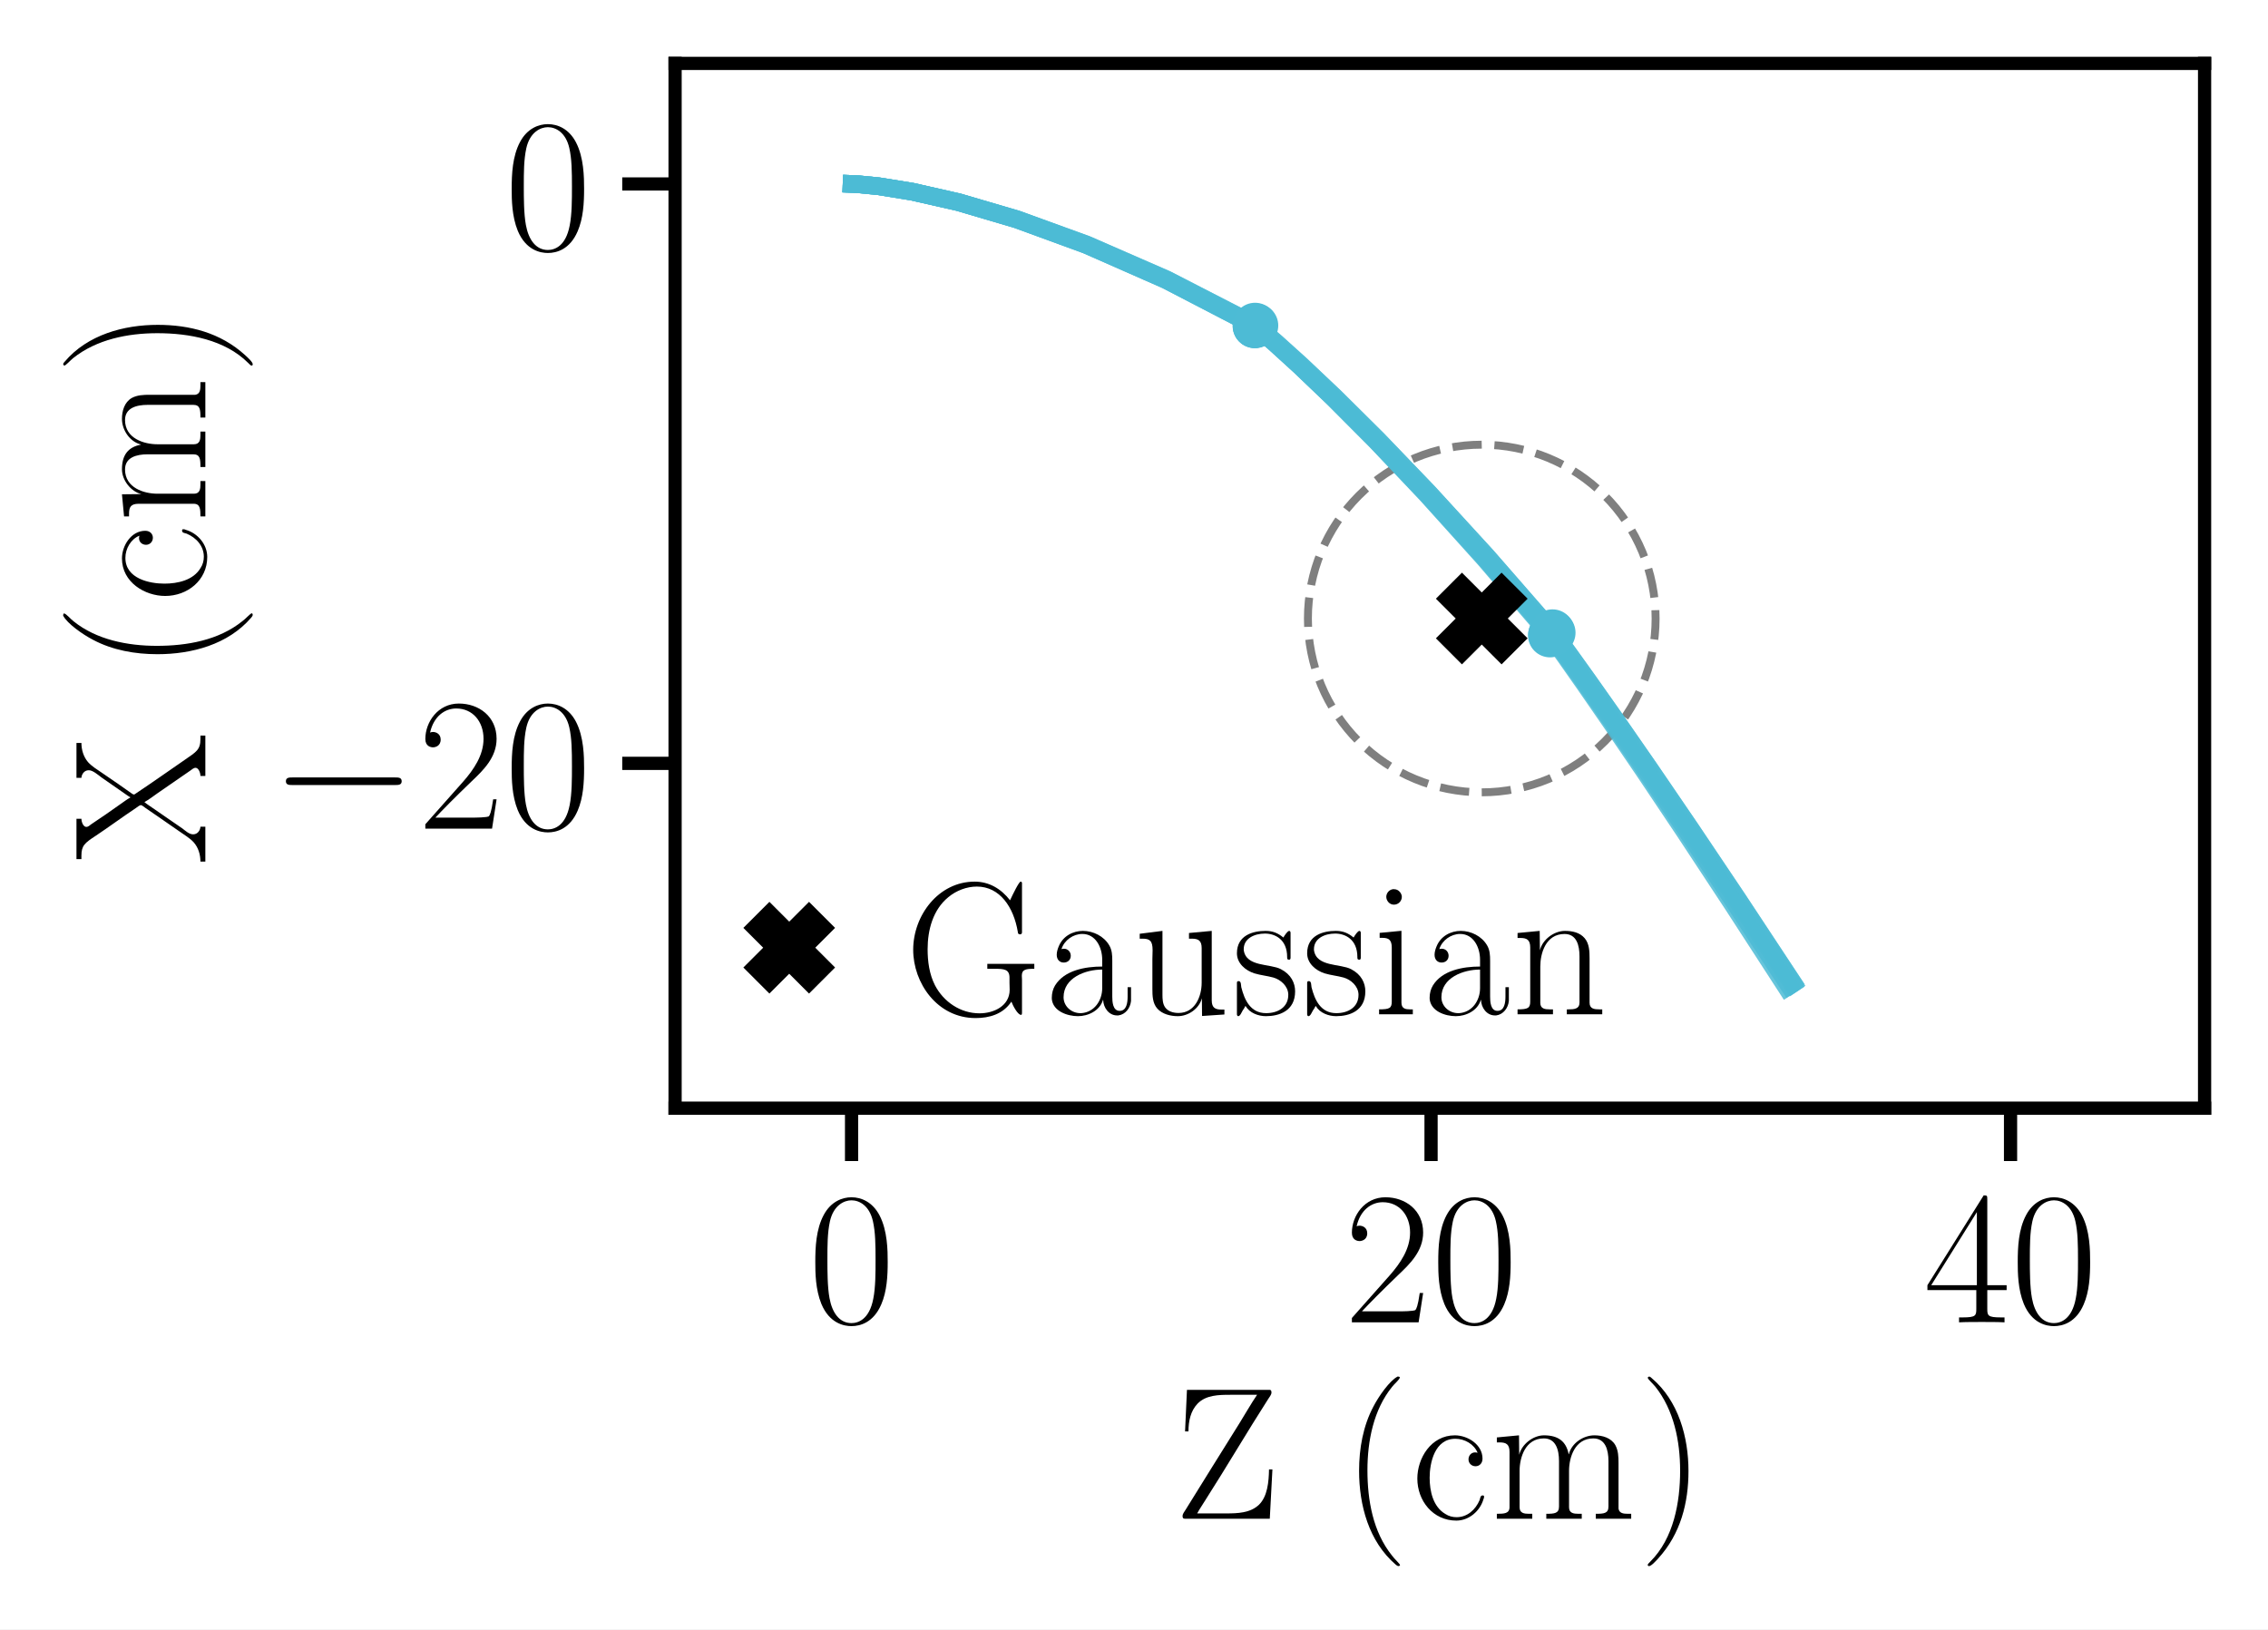
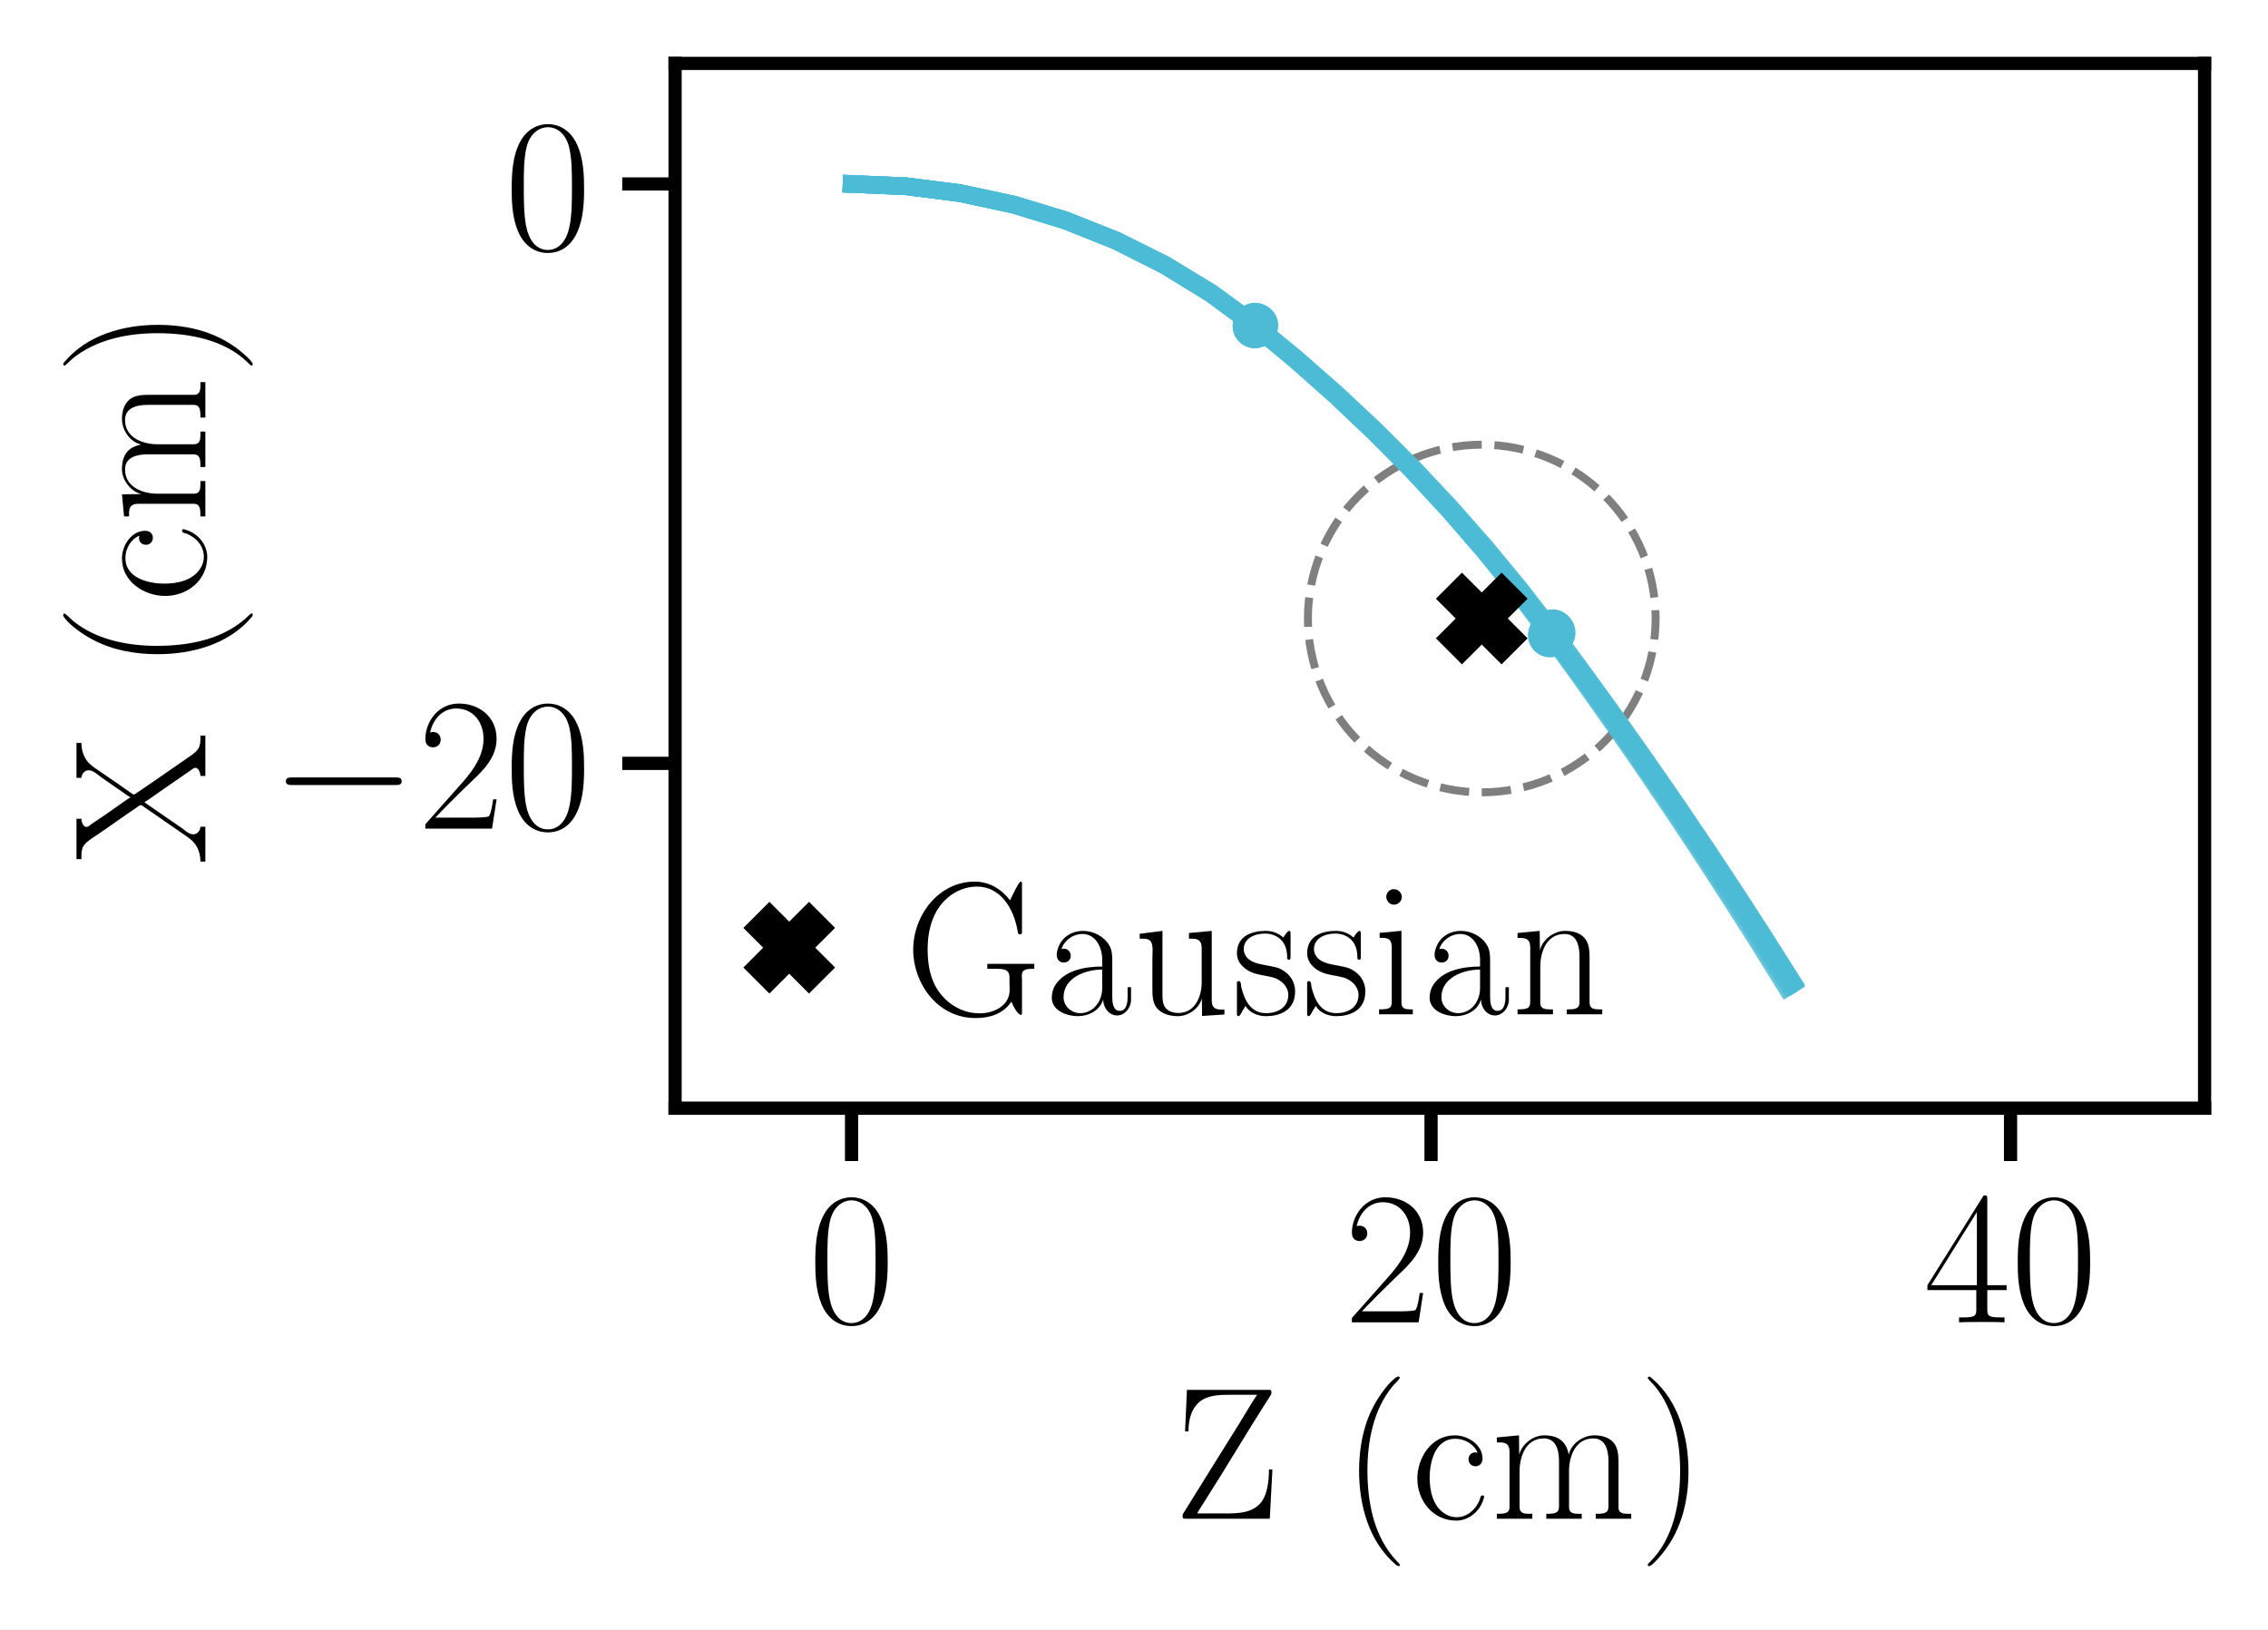
<svg xmlns="http://www.w3.org/2000/svg" xmlns:xlink="http://www.w3.org/1999/xlink" width="257.52pt" height="185.028pt" viewBox="0 0 257.52 185.028" version="1.1">
  <defs>
    <style type="text/css">*{stroke-linejoin: round; stroke-linecap: butt}</style>
  </defs>
  <g id="figure_1">
    <g id="patch_1">
      <path d="M 0 185.028  L 257.52 185.028  L 257.52 0  L 0 0  z " style="fill: #ffffff" />
    </g>
    <g id="axes_1">
      <g id="patch_2">
        <path d="M 76.652 125.847  L 250.32 125.847  L 250.32 7.2  L 76.652 7.2  z " style="fill: #ffffff" />
      </g>
      <g id="matplotlib.axis_1">
        <g id="xtick_1">
          <g id="line2d_1">
            <defs>
-               <path id="mc9e8030c3a" d="M 0 0  L 0 6  " style="stroke: #000000; stroke-width: 1.5" />
-             </defs>
-             <g>
-               <use xlink:href="#mc9e8030c3a" x="96.691" y="125.847" style="stroke: #000000; stroke-width: 1.5" />
+               <path id="m17bd59191a" d="M 0 0  L 0 6  " style="stroke: #000000; stroke-width: 1.5" />
+             </defs>
+             <g>
+               <use xlink:href="#m17bd59191a" x="96.691" y="125.847" style="stroke: #000000; stroke-width: 1.5" />
            </g>
          </g>
          <g id="text_1">
            <g transform="translate(91.75621 150.1662) scale(0.216 -0.216)">
              <defs>
                <path id="CMR17-32" d="M 2688 2038  C 2688 2430 2681 3099 2412 3613  C 2176 4063 1798 4224 1465 4224  C 1158 4224 768 4082 524 3620  C 268 3137 243 2539 243 2038  C 243 1671 249 1112 448 623  C 723 -39 1216 -128 1465 -128  C 1760 -128 2208 -7 2470 604  C 2662 1048 2688 1568 2688 2038  z M 1465 -26  C 1056 -26 812 328 723 816  C 652 1196 652 1749 652 2109  C 652 2604 652 3015 736 3407  C 857 3954 1216 4121 1465 4121  C 1728 4121 2067 3947 2188 3420  C 2272 3054 2278 2623 2278 2109  C 2278 1691 2278 1176 2201 797  C 2067 96 1689 -26 1465 -26  z " transform="scale(0.015625)" />
              </defs>
              <use xlink:href="#CMR17-32" transform="scale(0.996264)" />
            </g>
          </g>
        </g>
        <g id="xtick_2">
          <g id="line2d_2">
            <g>
-               <use xlink:href="#mc9e8030c3a" x="162.489" y="125.847" style="stroke: #000000; stroke-width: 1.5" />
+               <use xlink:href="#m17bd59191a" x="162.489" y="125.847" style="stroke: #000000; stroke-width: 1.5" />
            </g>
          </g>
          <g id="text_2">
            <g transform="translate(152.6198 150.1662) scale(0.216 -0.216)">
              <defs>
                <path id="CMR17-34" d="M 2668 990  L 2553 990  C 2489 537 2438 460 2412 422  C 2380 371 1920 371 1830 371  L 601 371  C 832 620 1280 1073 1824 1596  C 2214 1966 2668 2400 2668 3033  C 2668 3788 2067 4224 1395 4224  C 691 4224 262 3603 262 3027  C 262 2777 448 2745 524 2745  C 588 2745 780 2783 780 3007  C 780 3206 614 3264 524 3264  C 486 3264 448 3257 422 3244  C 544 3788 915 4057 1305 4057  C 1862 4057 2227 3616 2227 3033  C 2227 2477 1900 1998 1536 1583  L 262 147  L 262 0  L 2515 0  L 2668 990  z " transform="scale(0.015625)" />
              </defs>
              <use xlink:href="#CMR17-34" transform="scale(0.996264)" />
              <use xlink:href="#CMR17-32" transform="translate(45.69048 0) scale(0.996264)" />
            </g>
          </g>
        </g>
        <g id="xtick_3">
          <g id="line2d_3">
            <g>
-               <use xlink:href="#mc9e8030c3a" x="228.287" y="125.847" style="stroke: #000000; stroke-width: 1.5" />
+               <use xlink:href="#m17bd59191a" x="228.287" y="125.847" style="stroke: #000000; stroke-width: 1.5" />
            </g>
          </g>
          <g id="text_3">
            <g transform="translate(218.418 150.1662) scale(0.216 -0.216)">
              <defs>
                <path id="CMR17-36" d="M 2150 4147  C 2150 4281 2144 4288 2028 4288  L 128 1254  L 128 1088  L 1779 1088  L 1779 460  C 1779 230 1766 166 1318 166  L 1196 166  L 1196 0  C 1401 12 1747 12 1964 12  C 2182 12 2528 12 2732 0  L 2732 166  L 2611 166  C 2163 166 2150 230 2150 460  L 2150 1088  L 2803 1088  L 2803 1254  L 2150 1254  L 2150 4147  z M 1798 3723  L 1798 1254  L 256 1254  L 1798 3723  z " transform="scale(0.015625)" />
              </defs>
              <use xlink:href="#CMR17-36" transform="scale(0.996264)" />
              <use xlink:href="#CMR17-32" transform="translate(45.69048 0) scale(0.996264)" />
            </g>
          </g>
        </g>
        <g id="text_4">
          <g transform="translate(133.1591 172.467) scale(0.216 -0.216)">
            <defs>
              <path id="SFRM1728-73" d="M 480 4352  L 416 2949  L 531 2949  C 531 3293 601 3637 838 3886  C 1120 4179 1561 4185 1939 4185  L 2848 4185  C 2636 3873 2451 3542 2252 3223  C 1644 2249 1030 1268 428 293  C 390 230 332 166 332 89  C 332 25 352 0 409 0  L 3277 0  L 3366 1663  L 3251 1663  C 3244 1249 3200 752 2912 472  C 2617 191 2188 179 1798 179  L 825 179  C 908 332 1011 478 1100 625  C 1824 1758 2502 2917 3225 4045  C 3264 4108 3328 4179 3334 4255  C 3334 4300 3328 4352 3270 4352  L 480 4352  z " transform="scale(0.015625)" />
              <path id="SFRM1728-19f" d="M 1913 4800  C 1651 4665 1286 4152 1100 3793  C 748 3132 614 2369 614 1619  C 614 458 940 -767 1849 -1549  C 1875 -1568 1907 -1600 1945 -1600  C 1964 -1600 1996 -1588 1996 -1568  C 1996 -1524 1804 -1357 1728 -1248  C 1081 -446 896 631 896 1638  C 896 2619 1100 3677 1728 4453  C 1804 4556 1990 4704 1990 4774  C 1990 4787 1964 4800 1939 4800  C 1926 4806 1920 4800 1913 4800  z " transform="scale(0.015625)" />
              <path id="SFRM1728-fe" d="M 2278 2227  C 2252 2233 2220 2240 2195 2240  C 2060 2240 1971 2131 1971 2003  C 1971 1868 2080 1772 2208 1772  C 2336 1772 2444 1868 2444 2028  C 2444 2508 1939 2816 1510 2816  C 704 2816 243 2041 243 1356  C 243 608 768 -64 1561 -64  C 1984 -64 2361 256 2476 659  C 2489 678 2496 710 2496 736  L 2496 755  C 2496 780 2470 787 2451 787  C 2368 787 2368 691 2348 633  C 2208 300 1926 51 1568 51  C 1440 51 1305 83 1190 160  C 774 403 659 934 659 1382  C 659 1881 825 2700 1529 2700  C 1843 2700 2163 2515 2278 2227  z " transform="scale(0.015625)" />
              <path id="SFRM1728-17b" d="M 256 2745  L 256 2577  L 352 2577  C 563 2577 684 2520 684 2256  L 684 391  C 684 172 499 166 256 166  L 256 0  L 1452 0  L 1452 166  L 1337 166  C 1184 166 1024 185 1024 385  L 1024 1619  C 1024 2063 1216 2712 1843 2712  C 2246 2712 2355 2333 2355 1947  L 2355 410  C 2355 179 2201 166 1926 166  L 1926 0  L 3123 0  L 3123 166  L 3008 166  C 2854 166 2694 185 2694 385  L 2694 1619  C 2694 2063 2886 2712 3513 2712  C 3917 2712 4025 2333 4025 1947  L 4025 410  C 4025 179 3872 166 3597 166  L 3597 0  L 4793 0  L 4793 166  L 4685 166  C 4537 166 4390 179 4365 340  L 4365 1876  C 4365 2089 4358 2301 4256 2487  C 4115 2732 3821 2816 3552 2816  C 3168 2816 2777 2545 2688 2179  L 2681 2179  C 2598 2610 2329 2816 1849 2816  C 1478 2816 1094 2513 1011 2159  L 1004 2816  L 256 2745  z " transform="scale(0.015625)" />
              <path id="SFRM1728-1a0" d="M 358 4787  C 345 4780 339 4767 339 4761  C 339 4716 518 4556 595 4460  C 1222 3672 1433 2621 1433 1622  C 1433 552 1216 -659 428 -1447  C 403 -1479 339 -1524 339 -1562  C 339 -1588 358 -1600 384 -1600  C 460 -1600 608 -1434 691 -1344  C 1452 -511 1715 539 1715 1609  C 1715 2749 1382 3979 473 4748  C 448 4767 422 4800 390 4800  C 377 4800 364 4793 358 4787  z " transform="scale(0.015625)" />
            </defs>
            <use xlink:href="#SFRM1728-73" transform="scale(0.996264)" />
            <use xlink:href="#SFRM1728-19f" transform="translate(88.3975 0) scale(0.996264)" />
            <use xlink:href="#SFRM1728-fe" transform="translate(124.7908 0) scale(0.996264)" />
            <use xlink:href="#SFRM1728-17b" transform="translate(166.3877 0) scale(0.996264)" />
            <use xlink:href="#SFRM1728-1a0" transform="translate(244.41 0) scale(0.996264)" />
          </g>
        </g>
      </g>
      <g id="matplotlib.axis_2">
        <g id="ytick_1">
          <g id="line2d_4">
            <defs>
-               <path id="m2871971bdf" d="M 0 0  L -6 0  " style="stroke: #000000; stroke-width: 1.5" />
-             </defs>
-             <g>
-               <use xlink:href="#m2871971bdf" x="76.652" y="86.688" style="stroke: #000000; stroke-width: 1.5" />
+               <path id="m6aff1930ff" d="M 0 0  L -6 0  " style="stroke: #000000; stroke-width: 1.5" />
+             </defs>
+             <g>
+               <use xlink:href="#m6aff1930ff" x="76.652" y="86.688" style="stroke: #000000; stroke-width: 1.5" />
            </g>
          </g>
          <g id="text_5">
            <g transform="translate(30.67668 94.09785) scale(0.216 -0.216)">
              <defs>
                <path id="CMSY10-1" d="M 4217 1472  C 4326 1472 4441 1472 4441 1600  C 4441 1728 4326 1728 4217 1728  L 755 1728  C 646 1728 531 1728 531 1600  C 531 1472 646 1472 755 1472  L 4217 1472  z " transform="scale(0.015625)" />
              </defs>
              <use xlink:href="#CMSY10-1" transform="scale(0.996264)" />
              <use xlink:href="#CMR17-34" transform="translate(77.48747 0) scale(0.996264)" />
              <use xlink:href="#CMR17-32" transform="translate(123.1779 0) scale(0.996264)" />
            </g>
          </g>
        </g>
        <g id="ytick_2">
          <g id="line2d_5">
            <g>
-               <use xlink:href="#m2871971bdf" x="76.652" y="20.89" style="stroke: #000000; stroke-width: 1.5" />
+               <use xlink:href="#m6aff1930ff" x="76.652" y="20.89" style="stroke: #000000; stroke-width: 1.5" />
            </g>
          </g>
          <g id="text_6">
            <g transform="translate(57.28312 28.29966) scale(0.216 -0.216)">
              <use xlink:href="#CMR17-32" transform="scale(0.996264)" />
            </g>
          </g>
        </g>
        <g id="text_7">
          <g transform="translate(23.31615 98.25089) rotate(-90) scale(0.216 -0.216)">
            <defs>
              <path id="SFRM1728-6f" d="M 204 4352  L 204 4185  L 320 4185  C 659 4185 748 4077 998 3694  C 1299 3242 1625 2803 1926 2351  C 1964 2293 2028 2223 2028 2179  C 2028 2134 1958 2064 1926 2013  L 1638 1593  C 1472 1351 1305 1115 1139 873  C 1024 714 921 529 774 395  C 595 236 358 166 121 166  L 121 0  L 1299 0  L 1299 166  C 1171 172 1043 268 1043 402  L 1043 421  C 1043 548 1164 675 1241 777  C 1465 1109 1702 1440 1926 1771  C 1996 1866 2054 1968 2131 2058  C 2214 1905 2329 1758 2432 1612  C 2688 1249 2937 873 3193 510  C 3225 465 3289 395 3289 332  C 3289 230 3123 166 3014 166  L 3014 0  L 4377 0  L 4377 166  L 4262 166  C 3897 166 3827 306 3558 695  C 3180 1242 2790 1796 2419 2351  C 2406 2370 2387 2389 2387 2414  C 2387 2452 2451 2522 2483 2573  L 2752 2956  C 2873 3134 3001 3319 3123 3497  C 3232 3656 3334 3828 3481 3962  C 3661 4115 3897 4185 4128 4185  L 4128 4352  L 2950 4352  L 2950 4185  C 3078 4178 3206 4083 3206 3943  L 3206 3930  C 3206 3803 3052 3624 2956 3497  C 2764 3217 2572 2943 2380 2669  C 2355 2624 2316 2586 2297 2535  L 2284 2535  C 2220 2656 2131 2765 2054 2879  C 1824 3204 1600 3522 1382 3854  C 1344 3905 1292 3956 1292 4019  C 1292 4121 1459 4185 1568 4185  L 1568 4352  L 204 4352  z " transform="scale(0.015625)" />
            </defs>
            <use xlink:href="#SFRM1728-6f" transform="scale(0.996264)" />
            <use xlink:href="#SFRM1728-19f" transform="translate(101.3665 0) scale(0.996264)" />
            <use xlink:href="#SFRM1728-fe" transform="translate(137.7599 0) scale(0.996264)" />
            <use xlink:href="#SFRM1728-17b" transform="translate(179.3568 0) scale(0.996264)" />
            <use xlink:href="#SFRM1728-1a0" transform="translate(257.3791 0) scale(0.996264)" />
          </g>
        </g>
      </g>
      <g id="patch_3">
-         <path d="M 168.246 89.978  C 173.481 89.978 178.503 87.898 182.204 84.197  C 185.906 80.495 187.986 75.474 187.986 70.239  C 187.986 65.004 185.906 59.982 182.204 56.281  C 178.503 52.579 173.481 50.499 168.246 50.499  C 163.011 50.499 157.99 52.579 154.288 56.281  C 150.587 59.982 148.507 65.004 148.507 70.239  C 148.507 75.474 150.587 80.495 154.288 84.197  C 157.99 87.898 163.011 89.978 168.246 89.978  L 168.246 89.978  z " clip-path="url(#pcfb9c053e7)" style="fill: none; opacity: 0.5; stroke-dasharray: 3.33,1.44; stroke-dashoffset: 0; stroke: #000000; stroke-width: 0.9; stroke-linejoin: miter" />
+         <path d="M 168.246 89.978  C 173.481 89.978 178.503 87.898 182.204 84.197  C 185.906 80.495 187.986 75.474 187.986 70.239  C 187.986 65.004 185.906 59.982 182.204 56.281  C 178.503 52.579 173.481 50.499 168.246 50.499  C 163.011 50.499 157.99 52.579 154.288 56.281  C 150.587 59.982 148.507 65.004 148.507 70.239  C 148.507 75.474 150.587 80.495 154.288 84.197  C 157.99 87.898 163.011 89.978 168.246 89.978  L 168.246 89.978  z " clip-path="url(#pdf4510359d)" style="fill: none; opacity: 0.5; stroke-dasharray: 3.33,1.44; stroke-dashoffset: 0; stroke: #000000; stroke-width: 0.9; stroke-linejoin: miter" />
      </g>
      <g id="patch_4">
        <path d="M 76.652 125.847  L 76.652 7.2  " style="fill: none; stroke: #000000; stroke-width: 1.5; stroke-linejoin: miter; stroke-linecap: square" />
      </g>
      <g id="patch_5">
        <path d="M 250.32 125.847  L 250.32 7.2  " style="fill: none; stroke: #000000; stroke-width: 1.5; stroke-linejoin: miter; stroke-linecap: square" />
      </g>
      <g id="patch_6">
        <path d="M 76.652 125.847  L 250.32 125.847  " style="fill: none; stroke: #000000; stroke-width: 1.5; stroke-linejoin: miter; stroke-linecap: square" />
      </g>
      <g id="patch_7">
        <path d="M 76.652 7.2  L 250.32 7.2  " style="fill: none; stroke: #000000; stroke-width: 1.5; stroke-linejoin: miter; stroke-linecap: square" />
      </g>
      <g id="line2d_6">
-         <path d="M 96.691 20.89  L 97.464 20.923  L 99.772 21.152  L 103.582 21.771  L 108.838 22.969  L 115.464 24.929  L 123.363 27.824  L 132.418 31.814  L 142.494 37.049  L 143.079 37.535  L 144.801 39.032  L 147.614 41.591  L 151.467 45.264  L 156.308 50.1  L 162.083 56.144  L 168.734 63.441  L 176.205 72.032  L 176.654 72.638  L 177.986 74.464  L 180.184 77.524  L 183.229 81.83  L 187.102 87.396  L 191.785 94.233  L 197.258 102.354  L 203.503 111.77  " clip-path="url(#pcfb9c053e7)" style="fill: none; stroke: #4dbbd5; stroke-opacity: 0.85; stroke-width: 2; stroke-linecap: square" />
+         <path d="M 96.691 20.89  L 102.876 21.152  L 109.016 21.937  L 115.067 23.239  L 120.985 25.049  L 126.728 27.353  L 132.253 30.135  L 137.521 33.375  L 142.494 37.049  L 147.169 40.942  L 151.722 44.981  L 156.146 49.162  L 160.439 53.479  L 164.596 57.93  L 168.612 62.509  L 172.483 67.211  L 176.205 72.032  L 179.79 76.878  L 183.326 81.76  L 186.814 86.677  L 190.252 91.628  L 193.64 96.614  L 196.978 101.633  L 200.266 106.686  L 203.503 111.77  " clip-path="url(#pdf4510359d)" style="fill: none; stroke: #4dbbd5; stroke-opacity: 0.85; stroke-width: 2; stroke-linecap: square" />
      </g>
      <g id="line2d_7">
-         <path d="M 96.691 20.89  L 97.463 20.923  L 99.769 21.151  L 103.576 21.769  L 108.828 22.964  L 115.45 24.92  L 123.344 27.807  L 132.396 31.788  L 142.471 37.011  L 143.056 37.498  L 144.777 38.995  L 147.586 41.559  L 151.428 45.243  L 156.249 50.098  L 161.991 56.17  L 168.595 63.507  L 175.997 72.15  L 176.438 72.76  L 177.749 74.6  L 179.912 77.682  L 182.908 82.018  L 186.718 87.622  L 191.324 94.505  L 196.706 102.68  L 202.846 112.157  " clip-path="url(#pcfb9c053e7)" style="fill: none; stroke: #4dbbd5; stroke-opacity: 0.85; stroke-width: 2; stroke-linecap: square" />
+         <path d="M 96.691 20.89  L 102.87 21.152  L 109.005 21.935  L 115.051 23.233  L 120.965 25.039  L 126.705 27.337  L 132.229 30.113  L 137.496 33.345  L 142.471 37.011  L 147.148 40.903  L 151.697 44.947  L 156.111 49.14  L 160.385 53.475  L 164.516 57.949  L 168.498 62.556  L 172.326 67.292  L 175.997 72.15  L 179.525 77.032  L 183.005 81.95  L 186.436 86.901  L 189.818 91.887  L 193.15 96.906  L 196.432 101.957  L 199.665 107.041  L 202.846 112.157  " clip-path="url(#pdf4510359d)" style="fill: none; stroke: #4dbbd5; stroke-opacity: 0.85; stroke-width: 2; stroke-linecap: square" />
      </g>
      <g id="line2d_8">
-         <path d="M 96.691 20.89  L 97.466 20.923  L 99.779 21.15  L 103.598 21.766  L 108.867 22.958  L 115.512 24.908  L 123.435 27.787  L 132.523 31.757  L 142.64 36.967  L 143.226 37.45  L 144.953 38.938  L 147.772 41.485  L 151.633 45.144  L 156.482 49.963  L 162.264 55.992  L 168.92 63.274  L 176.393 71.853  L 176.84 72.459  L 178.17 74.288  L 180.364 77.352  L 183.403 81.665  L 187.266 87.24  L 191.935 94.09  L 197.39 102.227  L 203.611 111.663  " clip-path="url(#pcfb9c053e7)" style="fill: none; stroke: #4dbbd5; stroke-opacity: 0.85; stroke-width: 2; stroke-linecap: square" />
+         <path d="M 96.691 20.89  L 102.889 21.151  L 109.043 21.932  L 115.109 23.226  L 121.044 25.026  L 126.805 27.318  L 132.35 30.086  L 137.641 33.31  L 142.64 36.967  L 147.328 40.835  L 151.892 44.852  L 156.326 49.016  L 160.626 53.32  L 164.787 57.761  L 168.805 62.334  L 172.675 67.033  L 176.393 71.853  L 179.973 76.704  L 183.504 81.592  L 186.984 86.517  L 190.413 91.477  L 193.79 96.472  L 197.116 101.502  L 200.39 106.566  L 203.611 111.663  " clip-path="url(#pdf4510359d)" style="fill: none; stroke: #4dbbd5; stroke-opacity: 0.85; stroke-width: 2; stroke-linecap: square" />
      </g>
      <g id="line2d_9">
-         <path d="M 96.691 20.89  L 97.463 20.922  L 99.768 21.149  L 103.574 21.761  L 108.826 22.947  L 115.449 24.886  L 123.349 27.75  L 132.412 31.699  L 142.506 36.882  L 143.092 37.364  L 144.821 38.849  L 147.643 41.39  L 151.508 45.041  L 156.36 49.851  L 162.146 55.868  L 168.806 63.137  L 176.281 71.7  L 176.729 72.306  L 178.06 74.133  L 180.255 77.194  L 183.295 81.503  L 187.162 87.073  L 191.834 93.917  L 197.293 102.046  L 203.518 111.475  " clip-path="url(#pcfb9c053e7)" style="fill: none; stroke: #4dbbd5; stroke-opacity: 0.85; stroke-width: 2; stroke-linecap: square" />
+         <path d="M 96.691 20.89  L 102.867 21.149  L 108.999 21.926  L 115.045 23.213  L 120.96 25.003  L 126.704 27.283  L 132.235 30.036  L 137.515 33.243  L 142.506 36.882  L 147.2 40.741  L 151.768 44.75  L 156.206 48.904  L 160.509 53.2  L 164.673 57.632  L 168.692 62.196  L 172.563 66.887  L 176.281 71.7  L 179.864 76.547  L 183.397 81.431  L 186.879 86.35  L 190.31 91.306  L 193.69 96.297  L 197.018 101.322  L 200.294 106.382  L 203.518 111.475  " clip-path="url(#pdf4510359d)" style="fill: none; stroke: #4dbbd5; stroke-opacity: 0.85; stroke-width: 2; stroke-linecap: square" />
      </g>
      <g id="line2d_10">
-         <path d="M 96.691 20.89  L 97.463 20.923  L 99.769 21.151  L 103.575 21.769  L 108.826 22.964  L 115.446 24.919  L 123.338 27.807  L 132.388 31.788  L 142.46 37.01  L 143.044 37.496  L 144.764 38.99  L 147.572 41.549  L 151.415 45.223  L 156.24 50.062  L 161.99 56.115  L 168.607 63.425  L 176.03 72.036  L 176.475 72.645  L 177.796 74.48  L 179.976 77.554  L 182.997 81.879  L 186.84 87.468  L 191.487 94.333  L 196.919 102.485  L 203.118 111.936  " clip-path="url(#pcfb9c053e7)" style="fill: none; stroke: #4dbbd5; stroke-opacity: 0.85; stroke-width: 2; stroke-linecap: square" />
+         <path d="M 96.691 20.89  L 102.869 21.152  L 109.003 21.935  L 115.048 23.233  L 120.961 25.038  L 126.699 27.337  L 132.221 30.112  L 137.487 33.344  L 142.46 37.01  L 147.132 40.896  L 151.678 44.932  L 156.092 49.113  L 160.37 53.435  L 164.508 57.893  L 168.5 62.483  L 172.342 67.199  L 176.03 72.036  L 179.585 76.906  L 183.092 81.811  L 186.552 86.75  L 189.963 91.722  L 193.325 96.727  L 196.639 101.765  L 199.903 106.835  L 203.118 111.936  " clip-path="url(#pdf4510359d)" style="fill: none; stroke: #4dbbd5; stroke-opacity: 0.85; stroke-width: 2; stroke-linecap: square" />
      </g>
      <g id="line2d_11">
        <defs>
-           <path id="m769fdee190" d="M 0 2  C 0.53 2 1.039 1.789 1.414 1.414  C 1.789 1.039 2 0.53 2 0  C 2 -0.53 1.789 -1.039 1.414 -1.414  C 1.039 -1.789 0.53 -2 0 -2  C -0.53 -2 -1.039 -1.789 -1.414 -1.414  C -1.789 -1.039 -2 -0.53 -2 0  C -2 0.53 -1.789 1.039 -1.414 1.414  C -1.039 1.789 -0.53 2 0 2  z " style="stroke: #4dbbd5" />
+           <path id="m4348c8d73f" d="M 0 2  C 0.53 2 1.039 1.789 1.414 1.414  C 1.789 1.039 2 0.53 2 0  C 2 -0.53 1.789 -1.039 1.414 -1.414  C 1.039 -1.789 0.53 -2 0 -2  C -0.53 -2 -1.039 -1.789 -1.414 -1.414  C -1.789 -1.039 -2 -0.53 -2 0  C -2 0.53 -1.789 1.039 -1.414 1.414  C -1.039 1.789 -0.53 2 0 2  z " style="stroke: #4dbbd5" />
        </defs>
-         <g clip-path="url(#pcfb9c053e7)">
-           <use xlink:href="#m769fdee190" x="142.494" y="37.049" style="fill: #4dbbd5; stroke: #4dbbd5" />
+         <g clip-path="url(#pdf4510359d)">
+           <use xlink:href="#m4348c8d73f" x="142.494" y="37.049" style="fill: #4dbbd5; stroke: #4dbbd5" />
        </g>
      </g>
      <g id="line2d_12">
-         <g clip-path="url(#pcfb9c053e7)">
-           <use xlink:href="#m769fdee190" x="176.205" y="72.032" style="fill: #4dbbd5; stroke: #4dbbd5" />
+         <g clip-path="url(#pdf4510359d)">
+           <use xlink:href="#m4348c8d73f" x="176.205" y="72.032" style="fill: #4dbbd5; stroke: #4dbbd5" />
        </g>
      </g>
      <g id="line2d_13">
-         <g clip-path="url(#pcfb9c053e7)">
-           <use xlink:href="#m769fdee190" x="142.471" y="37.011" style="fill: #4dbbd5; stroke: #4dbbd5" />
+         <g clip-path="url(#pdf4510359d)">
+           <use xlink:href="#m4348c8d73f" x="142.471" y="37.011" style="fill: #4dbbd5; stroke: #4dbbd5" />
        </g>
      </g>
      <g id="line2d_14">
-         <g clip-path="url(#pcfb9c053e7)">
-           <use xlink:href="#m769fdee190" x="175.997" y="72.15" style="fill: #4dbbd5; stroke: #4dbbd5" />
+         <g clip-path="url(#pdf4510359d)">
+           <use xlink:href="#m4348c8d73f" x="175.997" y="72.15" style="fill: #4dbbd5; stroke: #4dbbd5" />
        </g>
      </g>
      <g id="line2d_15">
-         <g clip-path="url(#pcfb9c053e7)">
-           <use xlink:href="#m769fdee190" x="142.64" y="36.967" style="fill: #4dbbd5; stroke: #4dbbd5" />
+         <g clip-path="url(#pdf4510359d)">
+           <use xlink:href="#m4348c8d73f" x="142.64" y="36.967" style="fill: #4dbbd5; stroke: #4dbbd5" />
        </g>
      </g>
      <g id="line2d_16">
-         <g clip-path="url(#pcfb9c053e7)">
-           <use xlink:href="#m769fdee190" x="176.393" y="71.853" style="fill: #4dbbd5; stroke: #4dbbd5" />
+         <g clip-path="url(#pdf4510359d)">
+           <use xlink:href="#m4348c8d73f" x="176.393" y="71.853" style="fill: #4dbbd5; stroke: #4dbbd5" />
        </g>
      </g>
      <g id="line2d_17">
-         <g clip-path="url(#pcfb9c053e7)">
-           <use xlink:href="#m769fdee190" x="142.506" y="36.882" style="fill: #4dbbd5; stroke: #4dbbd5" />
+         <g clip-path="url(#pdf4510359d)">
+           <use xlink:href="#m4348c8d73f" x="142.506" y="36.882" style="fill: #4dbbd5; stroke: #4dbbd5" />
        </g>
      </g>
      <g id="line2d_18">
-         <g clip-path="url(#pcfb9c053e7)">
-           <use xlink:href="#m769fdee190" x="176.281" y="71.7" style="fill: #4dbbd5; stroke: #4dbbd5" />
+         <g clip-path="url(#pdf4510359d)">
+           <use xlink:href="#m4348c8d73f" x="176.281" y="71.7" style="fill: #4dbbd5; stroke: #4dbbd5" />
        </g>
      </g>
      <g id="line2d_19">
-         <g clip-path="url(#pcfb9c053e7)">
-           <use xlink:href="#m769fdee190" x="142.46" y="37.01" style="fill: #4dbbd5; stroke: #4dbbd5" />
+         <g clip-path="url(#pdf4510359d)">
+           <use xlink:href="#m4348c8d73f" x="142.46" y="37.01" style="fill: #4dbbd5; stroke: #4dbbd5" />
        </g>
      </g>
      <g id="line2d_20">
-         <g clip-path="url(#pcfb9c053e7)">
-           <use xlink:href="#m769fdee190" x="176.03" y="72.036" style="fill: #4dbbd5; stroke: #4dbbd5" />
+         <g clip-path="url(#pdf4510359d)">
+           <use xlink:href="#m4348c8d73f" x="176.03" y="72.036" style="fill: #4dbbd5; stroke: #4dbbd5" />
        </g>
      </g>
      <g id="line2d_21">
        <defs>
-           <path id="m918c8fc70b" d="M -2.25 4.5  L 0 2.25  L 2.25 4.5  L 4.5 2.25  L 2.25 0  L 4.5 -2.25  L 2.25 -4.5  L 0 -2.25  L -2.25 -4.5  L -4.5 -2.25  L -2.25 0  L -4.5 2.25  z " style="stroke: #000000; stroke-linejoin: miter" />
+           <path id="m317f848b2a" d="M -2.25 4.5  L 0 2.25  L 2.25 4.5  L 4.5 2.25  L 2.25 0  L 4.5 -2.25  L 2.25 -4.5  L 0 -2.25  L -2.25 -4.5  L -4.5 -2.25  L -2.25 0  L -4.5 2.25  z " style="stroke: #000000; stroke-linejoin: miter" />
        </defs>
-         <g clip-path="url(#pcfb9c053e7)">
-           <use xlink:href="#m918c8fc70b" x="168.246" y="70.239" style="stroke: #000000; stroke-linejoin: miter" />
+         <g clip-path="url(#pdf4510359d)">
+           <use xlink:href="#m317f848b2a" x="168.246" y="70.239" style="stroke: #000000; stroke-linejoin: miter" />
        </g>
      </g>
      <g id="legend_1">
        <g id="line2d_22">
          <g>
-             <use xlink:href="#m918c8fc70b" x="89.612" y="107.622" style="stroke: #000000; stroke-linejoin: miter" />
+             <use xlink:href="#m317f848b2a" x="89.612" y="107.622" style="stroke: #000000; stroke-linejoin: miter" />
          </g>
        </g>
        <g id="text_8">
          <g transform="translate(102.5722 115.1823) scale(0.216 -0.216)">
            <defs>
              <path id="SFRM1728-34" d="M 3648 427  C 3693 304 3859 -20 3974 -20  C 4006 -20 4006 19 4006 51  L 4006 1166  C 4006 1205 4000 1257 4000 1302  C 4000 1516 4141 1536 4422 1536  L 4422 1702  L 2835 1702  L 2835 1536  L 3084 1536  C 3398 1536 3584 1522 3584 1237  L 3584 1062  C 3584 984 3590 907 3590 829  C 3590 284 3059 32 2572 32  C 1932 32 1363 414 1068 978  C 876 1354 819 1786 819 2197  C 819 2847 998 3528 1516 3953  C 1785 4178 2137 4313 2483 4313  C 3257 4313 3725 3619 3865 2782  C 3865 2744 3878 2699 3936 2699  C 3981 2699 4006 2718 4006 2770  L 4006 4422  C 4006 4447 4000 4480 3961 4480  C 3904 4480 3699 4056 3603 3850  C 3302 4236 2899 4480 2406 4480  C 1190 4480 332 3342 332 2178  C 332 1056 1145 -128 2438 -128  C 2899 -128 3366 0 3648 427  z " transform="scale(0.015625)" />
              <path id="SFRM1728-77" d="M 620 2201  C 716 2502 1017 2713 1324 2713  C 1772 2713 1996 2265 1996 1843  L 1996 1612  C 1414 1612 716 1484 403 972  C 332 857 294 704 294 569  L 294 518  C 332 102 819 -64 1177 -64  C 1516 -64 1913 115 2022 486  L 2028 486  C 2035 224 2220 -39 2496 -39  L 2540 -39  C 2784 -7 2944 211 2969 448  L 2969 915  L 2854 915  L 2854 595  C 2854 396 2822 115 2585 115  C 2348 115 2336 435 2336 595  L 2336 1804  C 2336 1990 2329 2169 2233 2329  C 2054 2636 1696 2816 1344 2816  C 1011 2816 665 2643 524 2284  C 492 2208 460 2105 460 2009  C 460 1849 556 1747 697 1747  C 832 1747 934 1836 934 1977  C 934 2112 832 2214 704 2214  C 678 2214 646 2208 620 2201  z M 1996 1510  L 1996 883  C 1996 467 1734 70 1292 38  L 1254 38  C 966 38 691 262 691 576  C 691 1235 1427 1510 1996 1510  z " transform="scale(0.015625)" />
              <path id="SFRM1728-1de" d="M 256 2719  L 256 2553  L 352 2553  C 595 2553 691 2483 691 2164  C 691 2062 684 1959 684 1864  L 684 855  C 684 625 691 370 851 191  C 1017 6 1292 -64 1542 -64  C 1900 -64 2265 191 2355 542  L 2361 -58  L 3116 -7  L 3116 159  L 3020 159  C 2816 159 2688 210 2688 472  L 2688 2816  L 1920 2745  L 1920 2553  L 2022 2553  C 2240 2553 2348 2483 2348 2234  L 2348 1066  C 2348 593 2118 44 1568 44  C 1401 44 1216 89 1113 236  C 1030 357 1024 517 1024 663  L 1024 2816  L 256 2719  z " transform="scale(0.015625)" />
              <path id="SFRM1728-1bd" d="M 480 275  L 492 275  C 627 44 921 -64 1177 -64  C 1619 -64 2163 108 2163 774  C 2163 1056 2028 1344 1683 1523  C 1318 1715 505 1593 428 2169  L 428 2201  C 428 2560 787 2726 1145 2726  C 1472 2726 1894 2540 1894 1932  C 1894 1881 1894 1843 1958 1843  C 2003 1843 2009 1875 2009 1920  L 2009 2752  C 2009 2777 1996 2816 1964 2816  C 1907 2816 1811 2668 1766 2592  C 1580 2745 1408 2816 1164 2816  C 748 2816 198 2675 198 2060  C 198 1721 486 1478 787 1382  C 998 1318 1216 1299 1427 1241  C 1676 1171 1920 953 1932 678  L 1932 652  C 1932 243 1587 38 1184 38  C 652 38 454 486 345 915  C 332 985 345 1120 256 1120  C 204 1120 198 1094 198 1056  L 198 0  C 198 -26 211 -64 243 -64  C 307 -64 358 70 396 134  C 428 179 460 224 480 275  z " transform="scale(0.015625)" />
              <path id="SFRM1728-16b" d="M 275 2749  L 275 2581  L 364 2581  C 569 2581 684 2523 684 2253  L 684 430  C 684 205 608 166 256 166  L 256 0  L 1395 0  L 1395 166  L 1305 166  C 1158 166 1011 185 1011 391  L 1011 2819  L 275 2749  z M 716 4224  C 576 4198 499 4075 499 3966  C 499 3843 601 3702 755 3702  C 915 3702 1024 3831 1024 3966  C 1024 4076 921 4224 768 4224  C 748 4230 729 4224 716 4224  z " transform="scale(0.015625)" />
              <path id="SFRM1728-183" d="M 256 2745  L 256 2577  L 352 2577  C 563 2577 684 2520 684 2256  L 684 430  C 684 211 608 166 256 166  L 256 0  L 1452 0  L 1452 166  L 1337 166  C 1184 166 1024 185 1024 385  L 1024 1613  C 1024 2050 1203 2712 1843 2712  C 2252 2712 2348 2327 2348 1954  L 2348 397  C 2348 179 2169 166 1977 166  L 1920 166  L 1920 0  L 3116 0  L 3116 166  L 3014 166  C 2848 166 2688 185 2688 391  L 2688 1883  C 2688 2121 2681 2384 2521 2571  C 2355 2764 2105 2816 1856 2816  C 1484 2816 1094 2520 1011 2159  L 1004 2816  L 256 2745  z " transform="scale(0.015625)" />
            </defs>
            <use xlink:href="#SFRM1728-34" transform="scale(0.996264)" />
            <use xlink:href="#SFRM1728-77" transform="translate(73.45909 0) scale(0.996264)" />
            <use xlink:href="#SFRM1728-1de" transform="translate(120.2597 0) scale(0.996264)" />
            <use xlink:href="#SFRM1728-1bd" transform="translate(172.2638 0) scale(0.996264)" />
            <use xlink:href="#SFRM1728-1bd" transform="translate(209.1775 0) scale(0.996264)" />
            <use xlink:href="#SFRM1728-16b" transform="translate(246.0911 0) scale(0.996264)" />
            <use xlink:href="#SFRM1728-77" transform="translate(272.0772 0) scale(0.996264)" />
            <use xlink:href="#SFRM1728-183" transform="translate(318.8778 0) scale(0.996264)" />
          </g>
        </g>
      </g>
    </g>
  </g>
  <defs>
-     <clipPath id="pcfb9c053e7">
+     <clipPath id="pdf4510359d">
      <rect x="76.652" y="7.2" width="173.667" height="118.647" />
    </clipPath>
  </defs>
</svg>
